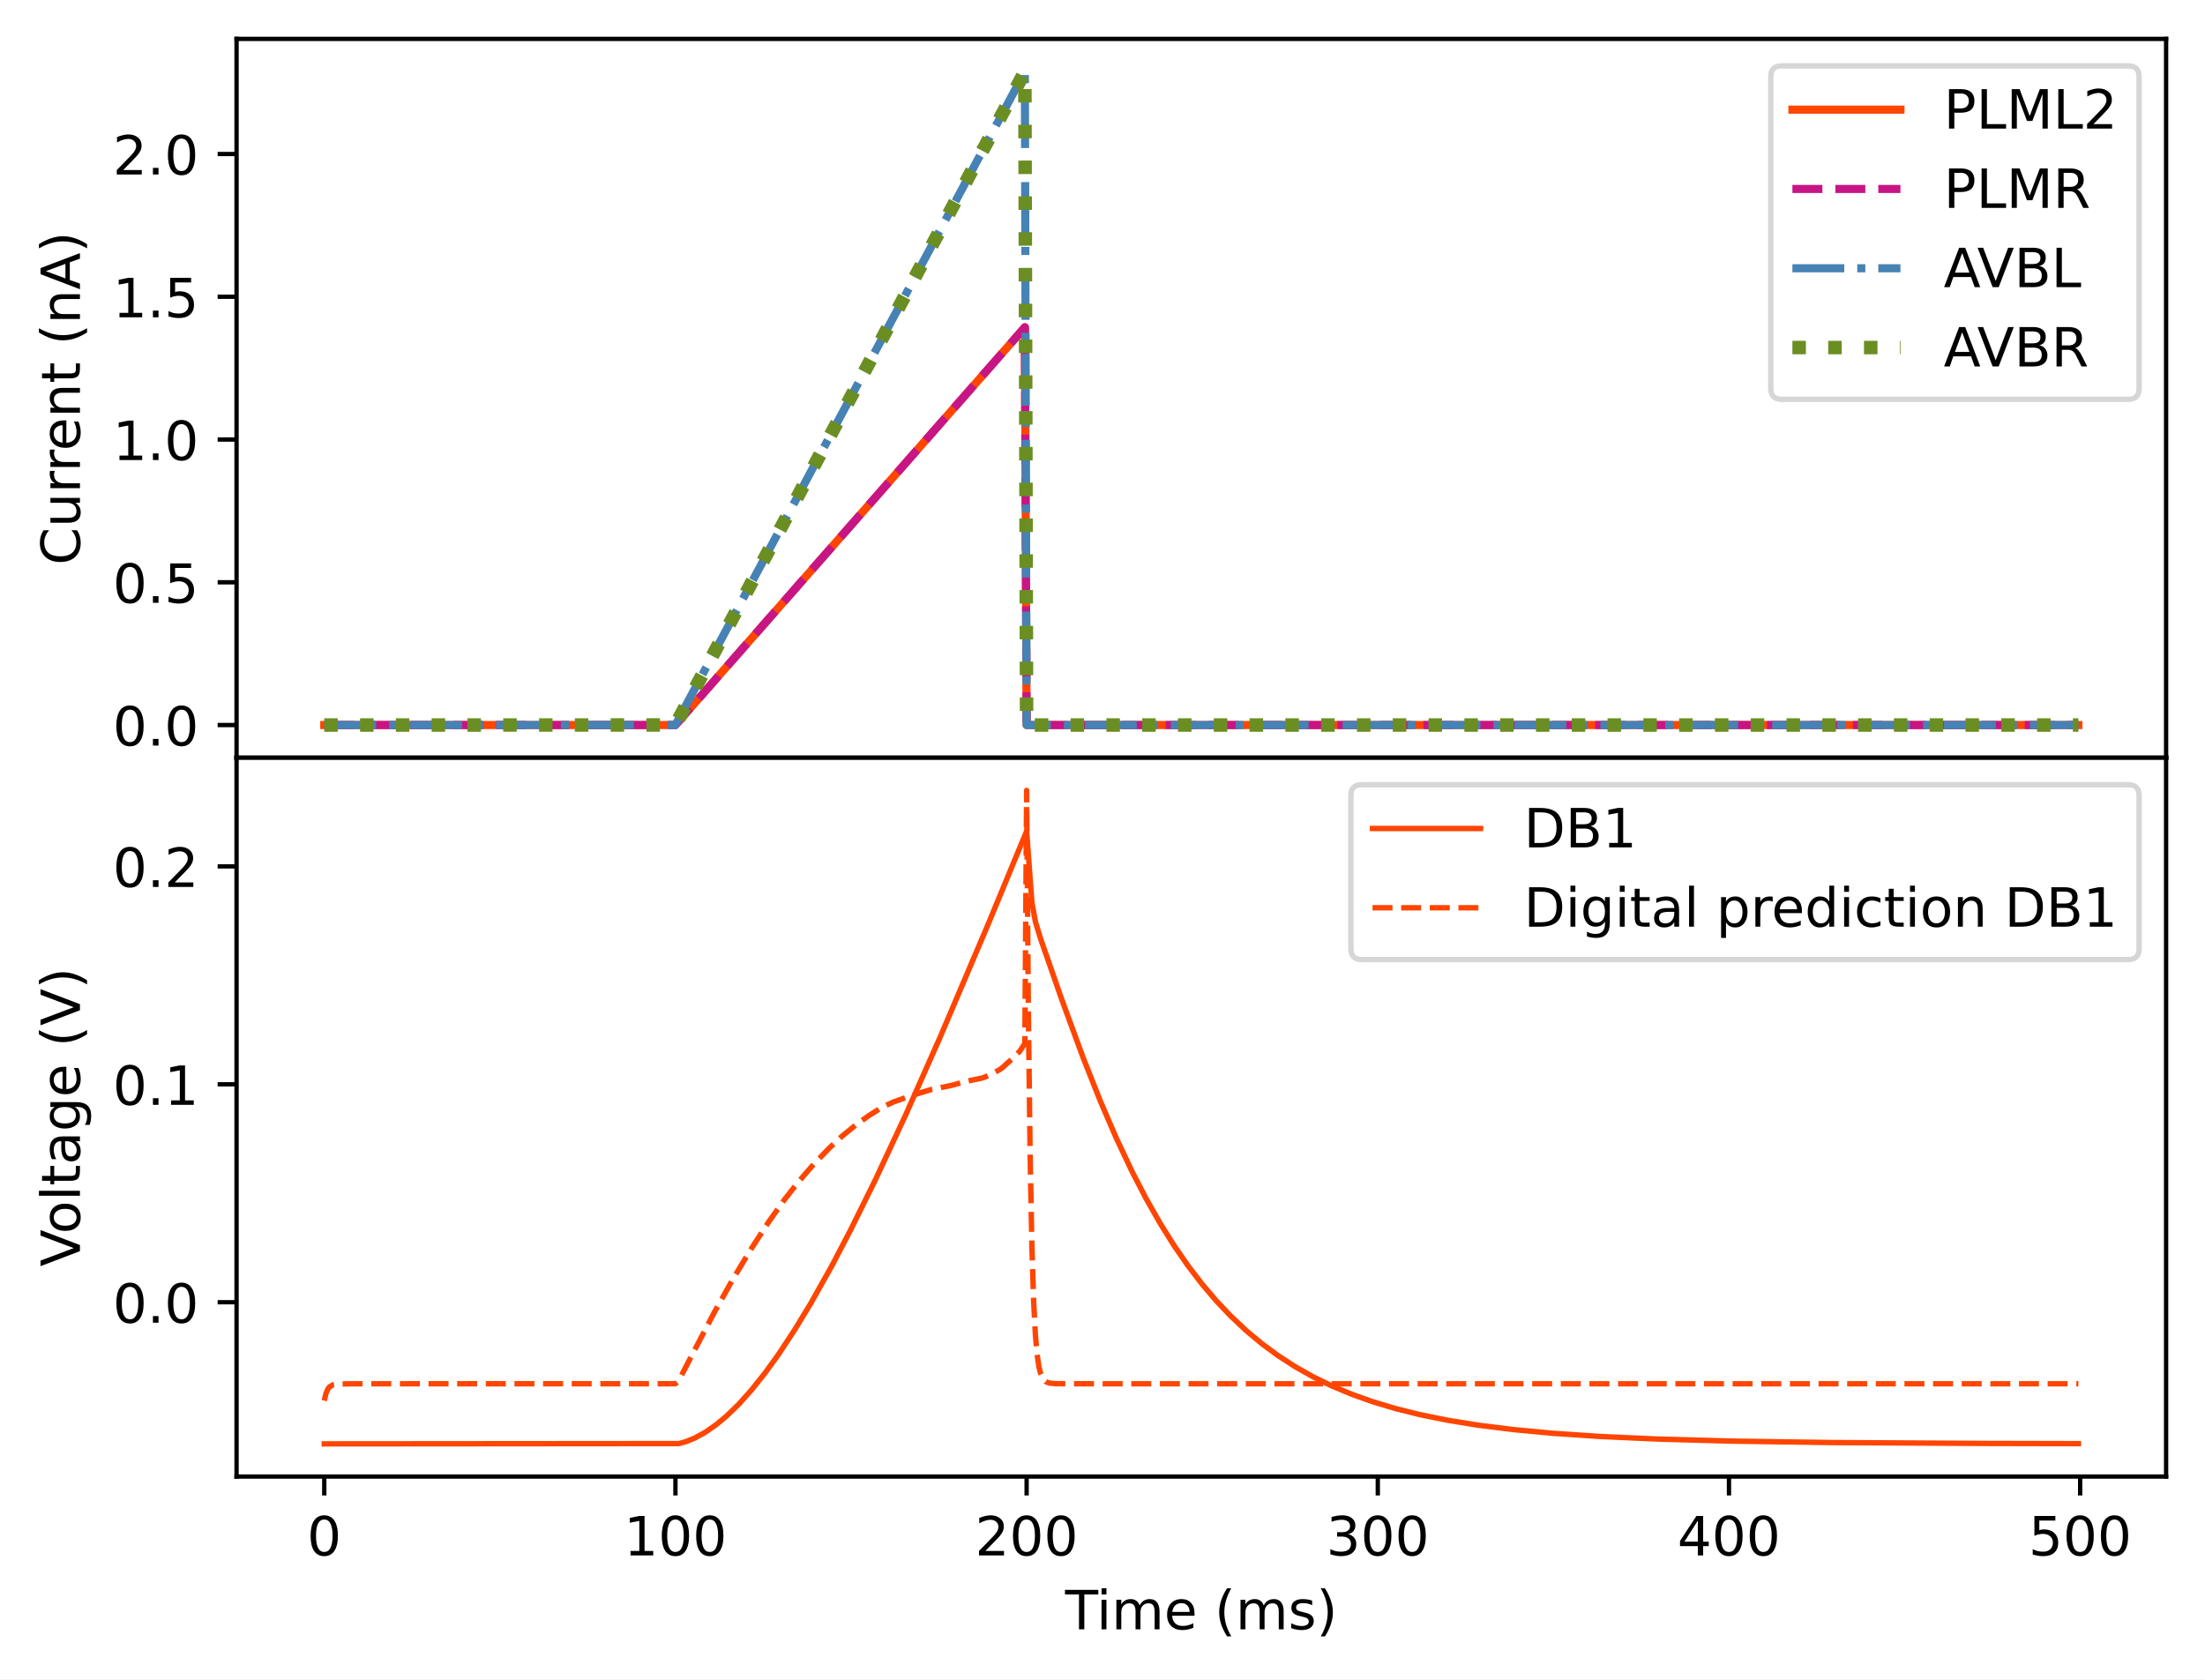
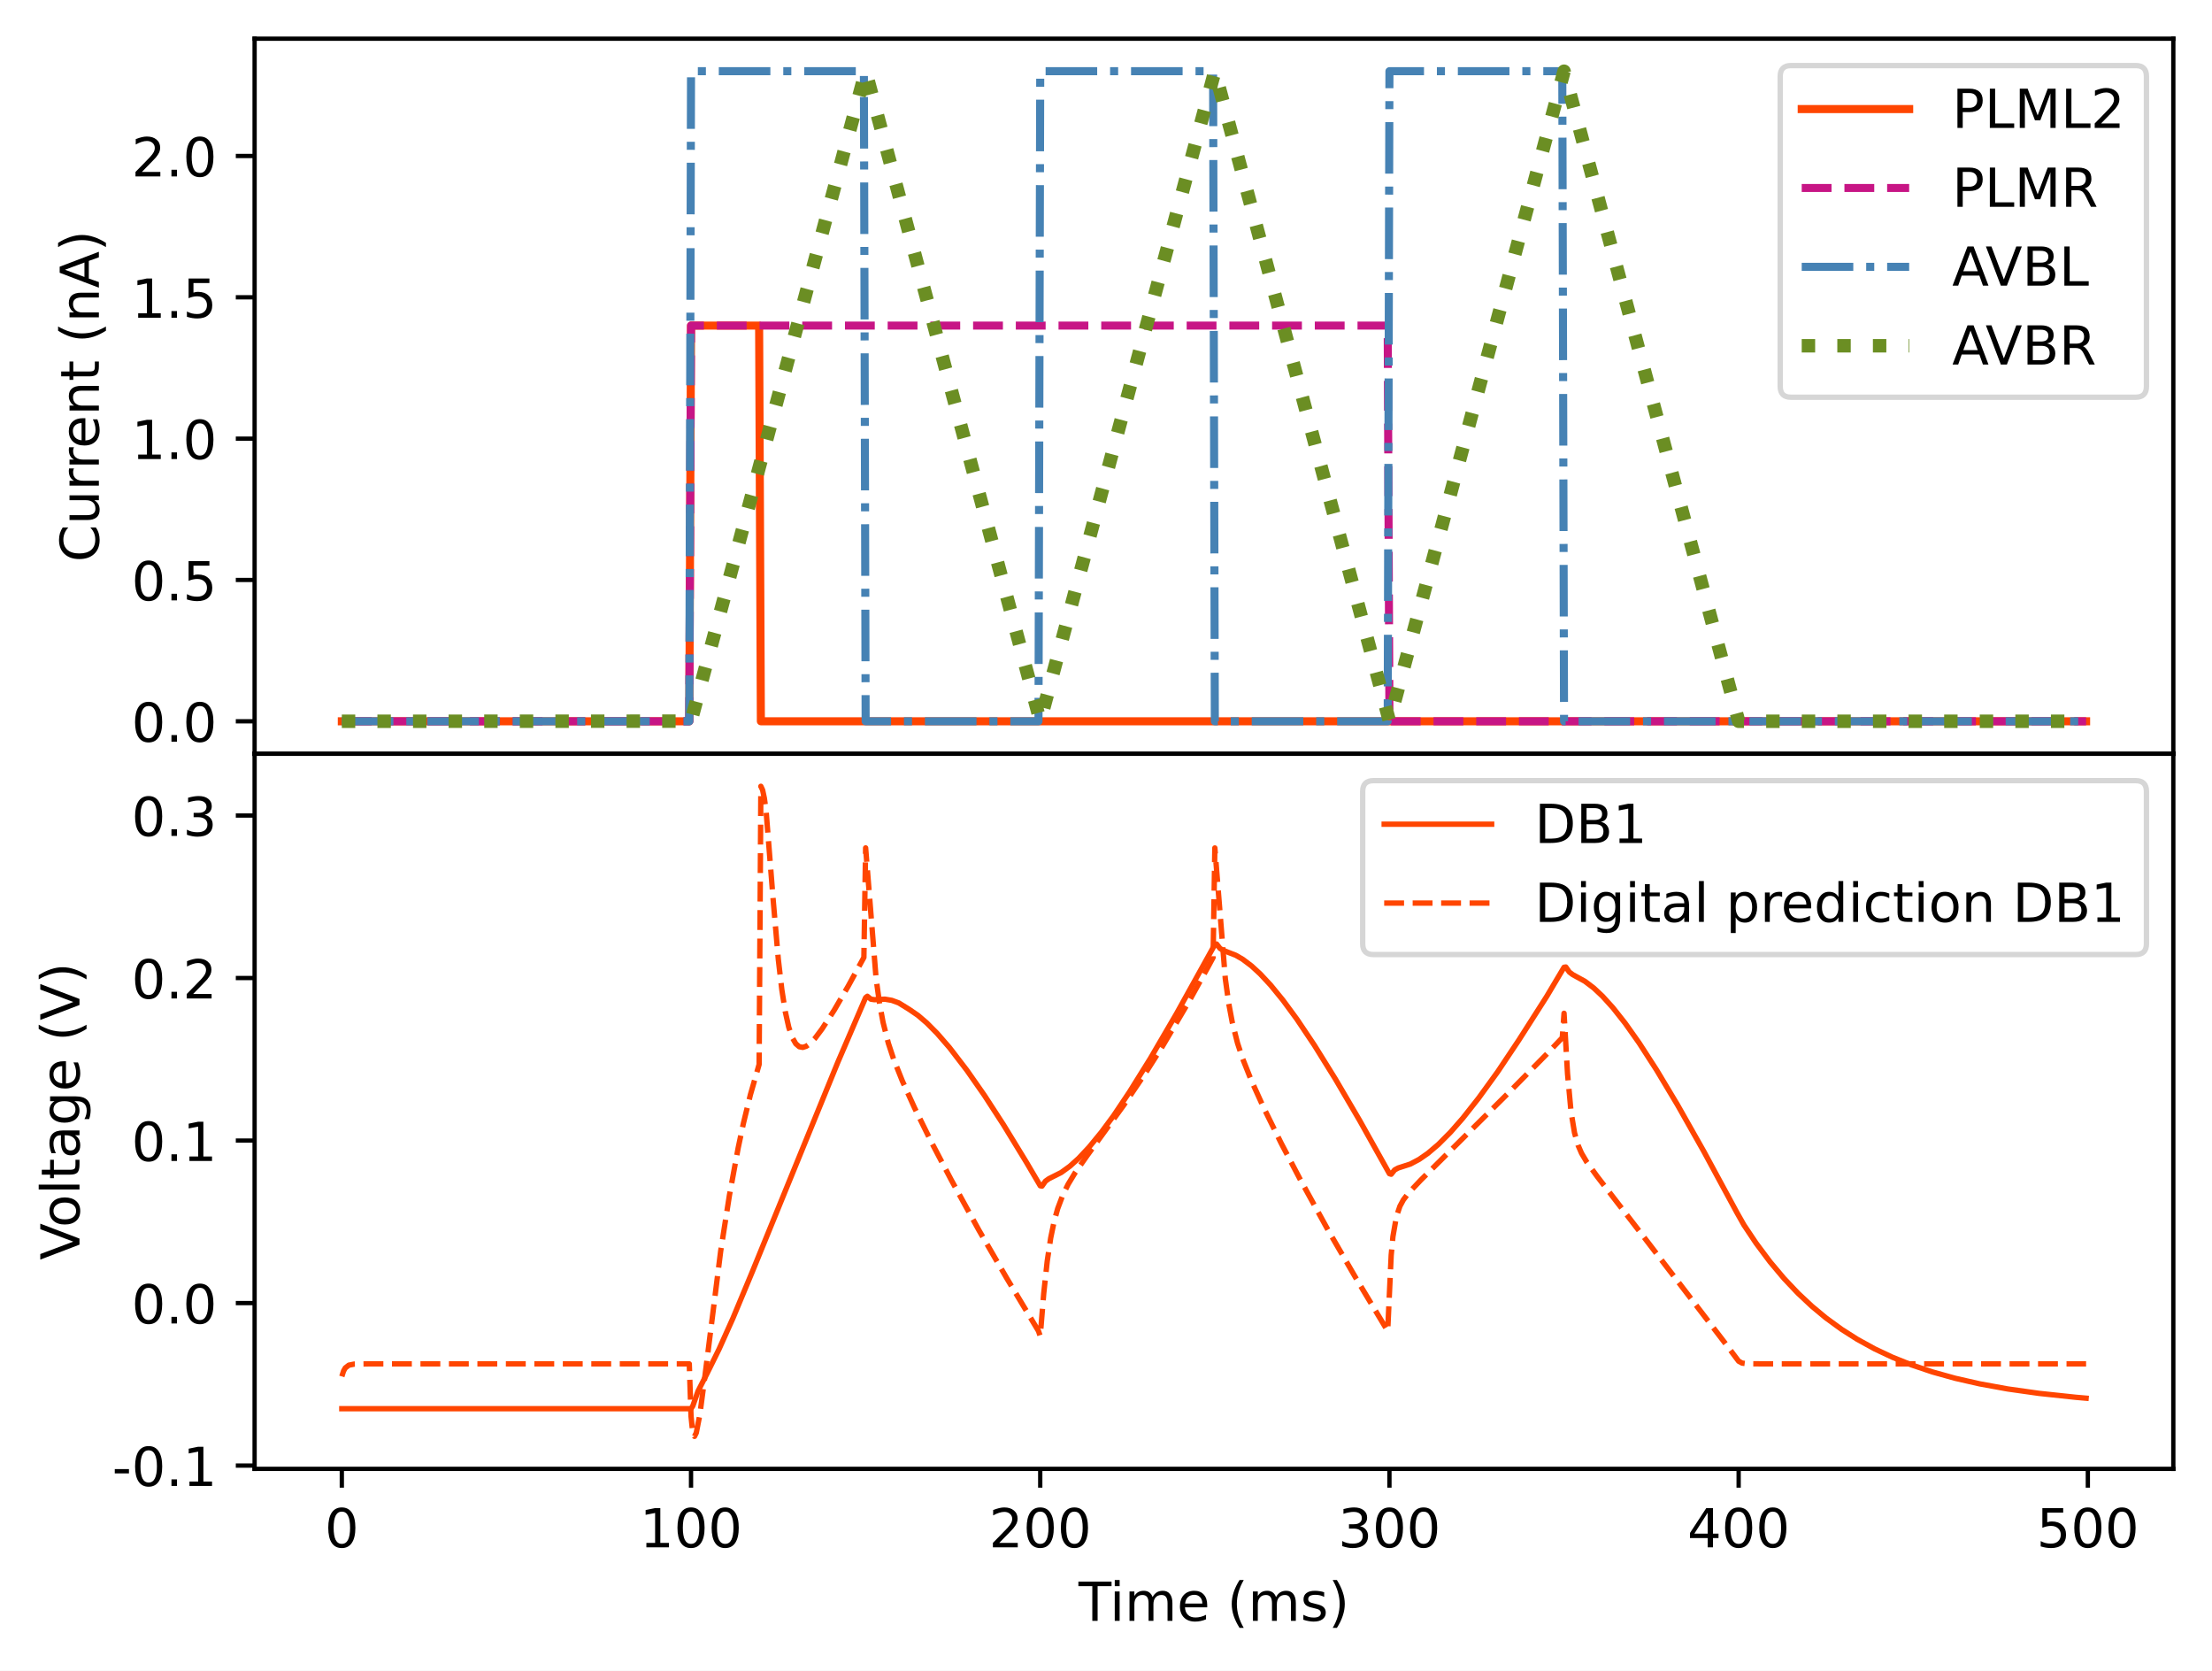
- <svg xmlns="http://www.w3.org/2000/svg" xmlns:xlink="http://www.w3.org/1999/xlink" width="408.101pt" height="310.868pt" viewBox="0 0 408.101 310.868" version="1.1">
+ <svg xmlns="http://www.w3.org/2000/svg" xmlns:xlink="http://www.w3.org/1999/xlink" width="411.709pt" height="310.868pt" viewBox="0 0 411.709 310.868" version="1.1">
  <defs>
    <style type="text/css">*{stroke-linejoin: round; stroke-linecap: butt}</style>
  </defs>
  <g id="figure_1">
    <g id="patch_1">
-       <path d="M 0 310.868  L 408.101 310.868  L 408.101 0  L 0 0  z " style="fill: #ffffff" />
+       <path d="M 0 310.868  L 411.709 310.868  L 411.709 0  L 0 0  z " style="fill: #ffffff" />
    </g>
    <g id="axes_1">
      <g id="patch_2">
-         <path d="M 43.781 140.256  L 400.901 140.256  L 400.901 7.2  L 43.781 7.2  z " style="fill: #ffffff" />
+         <path d="M 47.389 140.256  L 404.509 140.256  L 404.509 7.2  L 47.389 7.2  z " style="fill: #ffffff" />
      </g>
      <g id="matplotlib.axis_1">
        <g id="xtick_1">
          <g id="line2d_1">
            <defs>
-               <path id="mc70421b6ce" d="M 0 0  L 0 3.5  " style="stroke: #000000; stroke-width: 0.8" />
+               <path id="m371710e6d2" d="M 0 0  L 0 3.5  " style="stroke: #000000; stroke-width: 0.8" />
            </defs>
            <g>
-               <use xlink:href="#mc70421b6ce" x="60.014" y="140.256" style="stroke: #000000; stroke-width: 0.8" />
+               <use xlink:href="#m371710e6d2" x="63.622" y="140.256" style="stroke: #000000; stroke-width: 0.8" />
            </g>
          </g>
        </g>
        <g id="xtick_2">
          <g id="line2d_2">
            <g>
-               <use xlink:href="#mc70421b6ce" x="125.01" y="140.256" style="stroke: #000000; stroke-width: 0.8" />
+               <use xlink:href="#m371710e6d2" x="128.618" y="140.256" style="stroke: #000000; stroke-width: 0.8" />
            </g>
          </g>
        </g>
        <g id="xtick_3">
          <g id="line2d_3">
            <g>
-               <use xlink:href="#mc70421b6ce" x="190.006" y="140.256" style="stroke: #000000; stroke-width: 0.8" />
+               <use xlink:href="#m371710e6d2" x="193.614" y="140.256" style="stroke: #000000; stroke-width: 0.8" />
            </g>
          </g>
        </g>
        <g id="xtick_4">
          <g id="line2d_4">
            <g>
-               <use xlink:href="#mc70421b6ce" x="255.002" y="140.256" style="stroke: #000000; stroke-width: 0.8" />
+               <use xlink:href="#m371710e6d2" x="258.61" y="140.256" style="stroke: #000000; stroke-width: 0.8" />
            </g>
          </g>
        </g>
        <g id="xtick_5">
          <g id="line2d_5">
            <g>
-               <use xlink:href="#mc70421b6ce" x="319.998" y="140.256" style="stroke: #000000; stroke-width: 0.8" />
+               <use xlink:href="#m371710e6d2" x="323.605" y="140.256" style="stroke: #000000; stroke-width: 0.8" />
            </g>
          </g>
        </g>
        <g id="xtick_6">
          <g id="line2d_6">
            <g>
-               <use xlink:href="#mc70421b6ce" x="384.994" y="140.256" style="stroke: #000000; stroke-width: 0.8" />
+               <use xlink:href="#m371710e6d2" x="388.601" y="140.256" style="stroke: #000000; stroke-width: 0.8" />
            </g>
          </g>
        </g>
      </g>
      <g id="matplotlib.axis_2">
        <g id="ytick_1">
          <g id="line2d_7">
            <defs>
-               <path id="m81b5bf2eaf" d="M 0 0  L -3.5 0  " style="stroke: #000000; stroke-width: 0.8" />
+               <path id="m12cd6cc658" d="M 0 0  L -3.5 0  " style="stroke: #000000; stroke-width: 0.8" />
            </defs>
            <g>
-               <use xlink:href="#m81b5bf2eaf" x="43.781" y="134.208" style="stroke: #000000; stroke-width: 0.8" />
+               <use xlink:href="#m12cd6cc658" x="47.389" y="134.208" style="stroke: #000000; stroke-width: 0.8" />
            </g>
          </g>
          <g id="text_1">
-             <text style="font: 10px 'DejaVu Sans', 'Bitstream Vera Sans', 'Computer Modern Sans Serif', 'Lucida Grande', 'Verdana', 'Geneva', 'Lucid', 'Arial', 'Helvetica', 'Avant Garde', sans-serif; text-anchor: end" x="36.781" y="138.007" transform="rotate(-0 36.78125 138.0072)">0.0</text>
+             <text style="font: 10px 'DejaVu Sans', 'Bitstream Vera Sans', 'Computer Modern Sans Serif', 'Lucida Grande', 'Verdana', 'Geneva', 'Lucid', 'Arial', 'Helvetica', 'Avant Garde', sans-serif; text-anchor: end" x="40.389" y="138.007" transform="rotate(-0 40.38906 138.0072)">0.0</text>
          </g>
        </g>
        <g id="ytick_2">
          <g id="line2d_8">
            <g>
-               <use xlink:href="#m81b5bf2eaf" x="43.781" y="107.783" style="stroke: #000000; stroke-width: 0.8" />
+               <use xlink:href="#m12cd6cc658" x="47.389" y="107.912" style="stroke: #000000; stroke-width: 0.8" />
            </g>
          </g>
          <g id="text_2">
-             <text style="font: 10px 'DejaVu Sans', 'Bitstream Vera Sans', 'Computer Modern Sans Serif', 'Lucida Grande', 'Verdana', 'Geneva', 'Lucid', 'Arial', 'Helvetica', 'Avant Garde', sans-serif; text-anchor: end" x="36.781" y="111.582" transform="rotate(-0 36.78125 111.5821)">0.5</text>
+             <text style="font: 10px 'DejaVu Sans', 'Bitstream Vera Sans', 'Computer Modern Sans Serif', 'Lucida Grande', 'Verdana', 'Geneva', 'Lucid', 'Arial', 'Helvetica', 'Avant Garde', sans-serif; text-anchor: end" x="40.389" y="111.712" transform="rotate(-0 40.38906 111.7116)">0.5</text>
          </g>
        </g>
        <g id="ytick_3">
          <g id="line2d_9">
            <g>
-               <use xlink:href="#m81b5bf2eaf" x="43.781" y="81.358" style="stroke: #000000; stroke-width: 0.8" />
+               <use xlink:href="#m12cd6cc658" x="47.389" y="81.617" style="stroke: #000000; stroke-width: 0.8" />
            </g>
          </g>
          <g id="text_3">
-             <text style="font: 10px 'DejaVu Sans', 'Bitstream Vera Sans', 'Computer Modern Sans Serif', 'Lucida Grande', 'Verdana', 'Geneva', 'Lucid', 'Arial', 'Helvetica', 'Avant Garde', sans-serif; text-anchor: end" x="36.781" y="85.157" transform="rotate(-0 36.78125 85.15695)">1.0</text>
+             <text style="font: 10px 'DejaVu Sans', 'Bitstream Vera Sans', 'Computer Modern Sans Serif', 'Lucida Grande', 'Verdana', 'Geneva', 'Lucid', 'Arial', 'Helvetica', 'Avant Garde', sans-serif; text-anchor: end" x="40.389" y="85.416" transform="rotate(-0 40.38906 85.41591)">1.0</text>
          </g>
        </g>
        <g id="ytick_4">
          <g id="line2d_10">
            <g>
-               <use xlink:href="#m81b5bf2eaf" x="43.781" y="54.933" style="stroke: #000000; stroke-width: 0.8" />
+               <use xlink:href="#m12cd6cc658" x="47.389" y="55.321" style="stroke: #000000; stroke-width: 0.8" />
            </g>
          </g>
          <g id="text_4">
-             <text style="font: 10px 'DejaVu Sans', 'Bitstream Vera Sans', 'Computer Modern Sans Serif', 'Lucida Grande', 'Verdana', 'Geneva', 'Lucid', 'Arial', 'Helvetica', 'Avant Garde', sans-serif; text-anchor: end" x="36.781" y="58.732" transform="rotate(-0 36.78125 58.73181)">1.5</text>
+             <text style="font: 10px 'DejaVu Sans', 'Bitstream Vera Sans', 'Computer Modern Sans Serif', 'Lucida Grande', 'Verdana', 'Geneva', 'Lucid', 'Arial', 'Helvetica', 'Avant Garde', sans-serif; text-anchor: end" x="40.389" y="59.12" transform="rotate(-0 40.38906 59.12026)">1.5</text>
          </g>
        </g>
        <g id="ytick_5">
          <g id="line2d_11">
            <g>
-               <use xlink:href="#m81b5bf2eaf" x="43.781" y="28.507" style="stroke: #000000; stroke-width: 0.8" />
+               <use xlink:href="#m12cd6cc658" x="47.389" y="29.025" style="stroke: #000000; stroke-width: 0.8" />
            </g>
          </g>
          <g id="text_5">
-             <text style="font: 10px 'DejaVu Sans', 'Bitstream Vera Sans', 'Computer Modern Sans Serif', 'Lucida Grande', 'Verdana', 'Geneva', 'Lucid', 'Arial', 'Helvetica', 'Avant Garde', sans-serif; text-anchor: end" x="36.781" y="32.307" transform="rotate(-0 36.78125 32.30668)">2.0</text>
+             <text style="font: 10px 'DejaVu Sans', 'Bitstream Vera Sans', 'Computer Modern Sans Serif', 'Lucida Grande', 'Verdana', 'Geneva', 'Lucid', 'Arial', 'Helvetica', 'Avant Garde', sans-serif; text-anchor: end" x="40.389" y="32.825" transform="rotate(-0 40.38906 32.82461)">2.0</text>
          </g>
        </g>
        <g id="text_6">
-           <text style="font: 10px 'DejaVu Sans', 'Bitstream Vera Sans', 'Computer Modern Sans Serif', 'Lucida Grande', 'Verdana', 'Geneva', 'Lucid', 'Arial', 'Helvetica', 'Avant Garde', sans-serif; text-anchor: middle" x="14.798" y="73.728" transform="rotate(-90 14.79844 73.728)">Current (nA)</text>
+           <text style="font: 10px 'DejaVu Sans', 'Bitstream Vera Sans', 'Computer Modern Sans Serif', 'Lucida Grande', 'Verdana', 'Geneva', 'Lucid', 'Arial', 'Helvetica', 'Avant Garde', sans-serif; text-anchor: middle" x="18.406" y="73.728" transform="rotate(-90 18.40625 73.728)">Current (nA)</text>
        </g>
      </g>
      <g id="line2d_12">
-         <path d="M 60.014 134.208  L 125.01 134.201  L 189.681 60.58  L 190.006 134.208  L 384.669 134.208  L 384.669 134.208  " clip-path="url(#p575fe298d8)" style="fill: none; stroke: #ff4500; stroke-width: 1.5; stroke-linecap: square" />
+         <path d="M 63.622 134.208  L 128.293 134.208  L 128.618 60.58  L 141.292 60.58  L 141.617 134.208  L 388.276 134.208  L 388.276 134.208  " clip-path="url(#p65d448f090)" style="fill: none; stroke: #ff4500; stroke-width: 1.5; stroke-linecap: square" />
      </g>
      <g id="line2d_13">
-         <path d="M 60.014 134.208  L 125.01 134.201  L 189.681 60.58  L 190.006 134.208  L 384.669 134.208  L 384.669 134.208  " clip-path="url(#p575fe298d8)" style="fill: none; stroke-dasharray: 5.55,2.4; stroke-dashoffset: 0; stroke: #c71585; stroke-width: 1.5" />
+         <path d="M 63.622 134.208  L 128.293 134.208  L 128.618 60.58  L 258.285 60.58  L 258.61 134.208  L 388.276 134.208  L 388.276 134.208  " clip-path="url(#p65d448f090)" style="fill: none; stroke-dasharray: 5.55,2.4; stroke-dashoffset: 0; stroke: #c71585; stroke-width: 1.5" />
      </g>
      <g id="line2d_14">
-         <path d="M 60.014 134.208  L 125.01 134.196  L 189.681 13.248  L 190.006 134.208  L 384.669 134.208  L 384.669 134.208  " clip-path="url(#p575fe298d8)" style="fill: none; stroke-dasharray: 9.6,2.4,1.5,2.4; stroke-dashoffset: 0; stroke: #4682b4; stroke-width: 1.5" />
+         <path d="M 63.622 134.208  L 128.293 134.208  L 128.618 13.248  L 160.791 13.248  L 161.116 134.208  L 193.289 134.208  L 193.614 13.248  L 225.787 13.248  L 226.112 134.208  L 258.285 134.208  L 258.61 13.248  L 290.782 13.248  L 291.107 134.208  L 388.276 134.208  L 388.276 134.208  " clip-path="url(#p65d448f090)" style="fill: none; stroke-dasharray: 9.6,2.4,1.5,2.4; stroke-dashoffset: 0; stroke: #4682b4; stroke-width: 1.5" />
      </g>
      <g id="line2d_15">
-         <path d="M 60.014 134.208  L 125.01 134.196  L 189.681 13.248  L 190.006 134.208  L 384.669 134.208  L 384.669 134.208  " clip-path="url(#p575fe298d8)" style="fill: none; stroke-dasharray: 2.5,4.125; stroke-dashoffset: 0; stroke: #6b8e23; stroke-width: 2.5" />
+         <path d="M 63.622 134.208  L 128.618 134.184  L 161.116 13.248  L 193.614 134.184  L 226.112 13.248  L 258.61 134.184  L 291.107 13.248  L 323.605 134.208  L 388.276 134.208  L 388.276 134.208  " clip-path="url(#p65d448f090)" style="fill: none; stroke-dasharray: 2.5,4.125; stroke-dashoffset: 0; stroke: #6b8e23; stroke-width: 2.5" />
      </g>
      <g id="patch_3">
-         <path d="M 43.781 140.256  L 43.781 7.2  " style="fill: none; stroke: #000000; stroke-width: 0.8; stroke-linejoin: miter; stroke-linecap: square" />
+         <path d="M 47.389 140.256  L 47.389 7.2  " style="fill: none; stroke: #000000; stroke-width: 0.8; stroke-linejoin: miter; stroke-linecap: square" />
      </g>
      <g id="patch_4">
-         <path d="M 400.901 140.256  L 400.901 7.2  " style="fill: none; stroke: #000000; stroke-width: 0.8; stroke-linejoin: miter; stroke-linecap: square" />
+         <path d="M 404.509 140.256  L 404.509 7.2  " style="fill: none; stroke: #000000; stroke-width: 0.8; stroke-linejoin: miter; stroke-linecap: square" />
      </g>
      <g id="patch_5">
-         <path d="M 43.781 140.256  L 400.901 140.256  " style="fill: none; stroke: #000000; stroke-width: 0.8; stroke-linejoin: miter; stroke-linecap: square" />
+         <path d="M 47.389 140.256  L 404.509 140.256  " style="fill: none; stroke: #000000; stroke-width: 0.8; stroke-linejoin: miter; stroke-linecap: square" />
      </g>
      <g id="patch_6">
-         <path d="M 43.781 7.2  L 400.901 7.2  " style="fill: none; stroke: #000000; stroke-width: 0.8; stroke-linejoin: miter; stroke-linecap: square" />
+         <path d="M 47.389 7.2  L 404.509 7.2  " style="fill: none; stroke: #000000; stroke-width: 0.8; stroke-linejoin: miter; stroke-linecap: square" />
      </g>
      <g id="legend_1">
        <g id="patch_7">
-           <path d="M 329.737 73.912  L 393.901 73.912  Q 395.901 73.912 395.901 71.912  L 395.901 14.2  Q 395.901 12.2 393.901 12.2  L 329.737 12.2  Q 327.737 12.2 327.737 14.2  L 327.737 71.912  Q 327.737 73.912 329.737 73.912  z " style="fill: #ffffff; opacity: 0.8; stroke: #cccccc; stroke-linejoin: miter" />
+           <path d="M 333.345 73.912  L 397.509 73.912  Q 399.509 73.912 399.509 71.912  L 399.509 14.2  Q 399.509 12.2 397.509 12.2  L 333.345 12.2  Q 331.345 12.2 331.345 14.2  L 331.345 71.912  Q 331.345 73.912 333.345 73.912  z " style="fill: #ffffff; opacity: 0.8; stroke: #cccccc; stroke-linejoin: miter" />
        </g>
        <g id="line2d_16">
-           <path d="M 331.737 20.298  L 341.737 20.298  L 351.737 20.298  " style="fill: none; stroke: #ff4500; stroke-width: 1.5; stroke-linecap: square" />
+           <path d="M 335.345 20.298  L 345.345 20.298  L 355.345 20.298  " style="fill: none; stroke: #ff4500; stroke-width: 1.5; stroke-linecap: square" />
        </g>
        <g id="text_7">
-           <text style="font: 10px 'DejaVu Sans', 'Bitstream Vera Sans', 'Computer Modern Sans Serif', 'Lucida Grande', 'Verdana', 'Geneva', 'Lucid', 'Arial', 'Helvetica', 'Avant Garde', sans-serif; text-anchor: start" x="359.737" y="23.798" transform="rotate(-0 359.7372 23.79844)">PLML2</text>
+           <text style="font: 10px 'DejaVu Sans', 'Bitstream Vera Sans', 'Computer Modern Sans Serif', 'Lucida Grande', 'Verdana', 'Geneva', 'Lucid', 'Arial', 'Helvetica', 'Avant Garde', sans-serif; text-anchor: start" x="363.345" y="23.798" transform="rotate(-0 363.345 23.79844)">PLML2</text>
        </g>
        <g id="line2d_17">
-           <path d="M 331.737 34.977  L 341.737 34.977  L 351.737 34.977  " style="fill: none; stroke-dasharray: 5.55,2.4; stroke-dashoffset: 0; stroke: #c71585; stroke-width: 1.5" />
+           <path d="M 335.345 34.977  L 345.345 34.977  L 355.345 34.977  " style="fill: none; stroke-dasharray: 5.55,2.4; stroke-dashoffset: 0; stroke: #c71585; stroke-width: 1.5" />
        </g>
        <g id="text_8">
-           <text style="font: 10px 'DejaVu Sans', 'Bitstream Vera Sans', 'Computer Modern Sans Serif', 'Lucida Grande', 'Verdana', 'Geneva', 'Lucid', 'Arial', 'Helvetica', 'Avant Garde', sans-serif; text-anchor: start" x="359.737" y="38.477" transform="rotate(-0 359.7372 38.47656)">PLMR</text>
+           <text style="font: 10px 'DejaVu Sans', 'Bitstream Vera Sans', 'Computer Modern Sans Serif', 'Lucida Grande', 'Verdana', 'Geneva', 'Lucid', 'Arial', 'Helvetica', 'Avant Garde', sans-serif; text-anchor: start" x="363.345" y="38.477" transform="rotate(-0 363.345 38.47656)">PLMR</text>
        </g>
        <g id="line2d_18">
-           <path d="M 331.737 49.655  L 341.737 49.655  L 351.737 49.655  " style="fill: none; stroke-dasharray: 9.6,2.4,1.5,2.4; stroke-dashoffset: 0; stroke: #4682b4; stroke-width: 1.5" />
+           <path d="M 335.345 49.655  L 345.345 49.655  L 355.345 49.655  " style="fill: none; stroke-dasharray: 9.6,2.4,1.5,2.4; stroke-dashoffset: 0; stroke: #4682b4; stroke-width: 1.5" />
        </g>
        <g id="text_9">
-           <text style="font: 10px 'DejaVu Sans', 'Bitstream Vera Sans', 'Computer Modern Sans Serif', 'Lucida Grande', 'Verdana', 'Geneva', 'Lucid', 'Arial', 'Helvetica', 'Avant Garde', sans-serif; text-anchor: start" x="359.737" y="53.155" transform="rotate(-0 359.7372 53.15469)">AVBL</text>
+           <text style="font: 10px 'DejaVu Sans', 'Bitstream Vera Sans', 'Computer Modern Sans Serif', 'Lucida Grande', 'Verdana', 'Geneva', 'Lucid', 'Arial', 'Helvetica', 'Avant Garde', sans-serif; text-anchor: start" x="363.345" y="53.155" transform="rotate(-0 363.345 53.15469)">AVBL</text>
        </g>
        <g id="line2d_19">
-           <path d="M 331.737 64.333  L 341.737 64.333  L 351.737 64.333  " style="fill: none; stroke-dasharray: 2.5,4.125; stroke-dashoffset: 0; stroke: #6b8e23; stroke-width: 2.5" />
+           <path d="M 335.345 64.333  L 345.345 64.333  L 355.345 64.333  " style="fill: none; stroke-dasharray: 2.5,4.125; stroke-dashoffset: 0; stroke: #6b8e23; stroke-width: 2.5" />
        </g>
        <g id="text_10">
-           <text style="font: 10px 'DejaVu Sans', 'Bitstream Vera Sans', 'Computer Modern Sans Serif', 'Lucida Grande', 'Verdana', 'Geneva', 'Lucid', 'Arial', 'Helvetica', 'Avant Garde', sans-serif; text-anchor: start" x="359.737" y="67.833" transform="rotate(-0 359.7372 67.83281)">AVBR</text>
+           <text style="font: 10px 'DejaVu Sans', 'Bitstream Vera Sans', 'Computer Modern Sans Serif', 'Lucida Grande', 'Verdana', 'Geneva', 'Lucid', 'Arial', 'Helvetica', 'Avant Garde', sans-serif; text-anchor: start" x="363.345" y="67.833" transform="rotate(-0 363.345 67.83281)">AVBR</text>
        </g>
      </g>
    </g>
    <g id="axes_2">
      <g id="patch_8">
-         <path d="M 43.781 273.312  L 400.901 273.312  L 400.901 140.256  L 43.781 140.256  z " style="fill: #ffffff" />
+         <path d="M 47.389 273.312  L 404.509 273.312  L 404.509 140.256  L 47.389 140.256  z " style="fill: #ffffff" />
      </g>
      <g id="matplotlib.axis_3">
        <g id="xtick_7">
          <g id="line2d_20">
            <g>
-               <use xlink:href="#mc70421b6ce" x="60.014" y="273.312" style="stroke: #000000; stroke-width: 0.8" />
+               <use xlink:href="#m371710e6d2" x="63.622" y="273.312" style="stroke: #000000; stroke-width: 0.8" />
            </g>
          </g>
          <g id="text_11">
-             <text style="font: 10px 'DejaVu Sans', 'Bitstream Vera Sans', 'Computer Modern Sans Serif', 'Lucida Grande', 'Verdana', 'Geneva', 'Lucid', 'Arial', 'Helvetica', 'Avant Garde', sans-serif; text-anchor: middle" x="60.014" y="287.91" transform="rotate(-0 60.01398 287.9104)">0</text>
+             <text style="font: 10px 'DejaVu Sans', 'Bitstream Vera Sans', 'Computer Modern Sans Serif', 'Lucida Grande', 'Verdana', 'Geneva', 'Lucid', 'Arial', 'Helvetica', 'Avant Garde', sans-serif; text-anchor: middle" x="63.622" y="287.91" transform="rotate(-0 63.62179 287.9104)">0</text>
          </g>
        </g>
        <g id="xtick_8">
          <g id="line2d_21">
            <g>
-               <use xlink:href="#mc70421b6ce" x="125.01" y="273.312" style="stroke: #000000; stroke-width: 0.8" />
+               <use xlink:href="#m371710e6d2" x="128.618" y="273.312" style="stroke: #000000; stroke-width: 0.8" />
            </g>
          </g>
          <g id="text_12">
-             <text style="font: 10px 'DejaVu Sans', 'Bitstream Vera Sans', 'Computer Modern Sans Serif', 'Lucida Grande', 'Verdana', 'Geneva', 'Lucid', 'Arial', 'Helvetica', 'Avant Garde', sans-serif; text-anchor: middle" x="125.01" y="287.91" transform="rotate(-0 125.0099 287.9104)">100</text>
+             <text style="font: 10px 'DejaVu Sans', 'Bitstream Vera Sans', 'Computer Modern Sans Serif', 'Lucida Grande', 'Verdana', 'Geneva', 'Lucid', 'Arial', 'Helvetica', 'Avant Garde', sans-serif; text-anchor: middle" x="128.618" y="287.91" transform="rotate(-0 128.6177 287.9104)">100</text>
          </g>
        </g>
        <g id="xtick_9">
          <g id="line2d_22">
            <g>
-               <use xlink:href="#mc70421b6ce" x="190.006" y="273.312" style="stroke: #000000; stroke-width: 0.8" />
+               <use xlink:href="#m371710e6d2" x="193.614" y="273.312" style="stroke: #000000; stroke-width: 0.8" />
            </g>
          </g>
          <g id="text_13">
-             <text style="font: 10px 'DejaVu Sans', 'Bitstream Vera Sans', 'Computer Modern Sans Serif', 'Lucida Grande', 'Verdana', 'Geneva', 'Lucid', 'Arial', 'Helvetica', 'Avant Garde', sans-serif; text-anchor: middle" x="190.006" y="287.91" transform="rotate(-0 190.0058 287.9104)">200</text>
+             <text style="font: 10px 'DejaVu Sans', 'Bitstream Vera Sans', 'Computer Modern Sans Serif', 'Lucida Grande', 'Verdana', 'Geneva', 'Lucid', 'Arial', 'Helvetica', 'Avant Garde', sans-serif; text-anchor: middle" x="193.614" y="287.91" transform="rotate(-0 193.6136 287.9104)">200</text>
          </g>
        </g>
        <g id="xtick_10">
          <g id="line2d_23">
            <g>
-               <use xlink:href="#mc70421b6ce" x="255.002" y="273.312" style="stroke: #000000; stroke-width: 0.8" />
+               <use xlink:href="#m371710e6d2" x="258.61" y="273.312" style="stroke: #000000; stroke-width: 0.8" />
            </g>
          </g>
          <g id="text_14">
-             <text style="font: 10px 'DejaVu Sans', 'Bitstream Vera Sans', 'Computer Modern Sans Serif', 'Lucida Grande', 'Verdana', 'Geneva', 'Lucid', 'Arial', 'Helvetica', 'Avant Garde', sans-serif; text-anchor: middle" x="255.002" y="287.91" transform="rotate(-0 255.0017 287.9104)">300</text>
+             <text style="font: 10px 'DejaVu Sans', 'Bitstream Vera Sans', 'Computer Modern Sans Serif', 'Lucida Grande', 'Verdana', 'Geneva', 'Lucid', 'Arial', 'Helvetica', 'Avant Garde', sans-serif; text-anchor: middle" x="258.61" y="287.91" transform="rotate(-0 258.6095 287.9104)">300</text>
          </g>
        </g>
        <g id="xtick_11">
          <g id="line2d_24">
            <g>
-               <use xlink:href="#mc70421b6ce" x="319.998" y="273.312" style="stroke: #000000; stroke-width: 0.8" />
+               <use xlink:href="#m371710e6d2" x="323.605" y="273.312" style="stroke: #000000; stroke-width: 0.8" />
            </g>
          </g>
          <g id="text_15">
-             <text style="font: 10px 'DejaVu Sans', 'Bitstream Vera Sans', 'Computer Modern Sans Serif', 'Lucida Grande', 'Verdana', 'Geneva', 'Lucid', 'Arial', 'Helvetica', 'Avant Garde', sans-serif; text-anchor: middle" x="319.998" y="287.91" transform="rotate(-0 319.9976 287.9104)">400</text>
+             <text style="font: 10px 'DejaVu Sans', 'Bitstream Vera Sans', 'Computer Modern Sans Serif', 'Lucida Grande', 'Verdana', 'Geneva', 'Lucid', 'Arial', 'Helvetica', 'Avant Garde', sans-serif; text-anchor: middle" x="323.605" y="287.91" transform="rotate(-0 323.6054 287.9104)">400</text>
          </g>
        </g>
        <g id="xtick_12">
          <g id="line2d_25">
            <g>
-               <use xlink:href="#mc70421b6ce" x="384.994" y="273.312" style="stroke: #000000; stroke-width: 0.8" />
+               <use xlink:href="#m371710e6d2" x="388.601" y="273.312" style="stroke: #000000; stroke-width: 0.8" />
            </g>
          </g>
          <g id="text_16">
-             <text style="font: 10px 'DejaVu Sans', 'Bitstream Vera Sans', 'Computer Modern Sans Serif', 'Lucida Grande', 'Verdana', 'Geneva', 'Lucid', 'Arial', 'Helvetica', 'Avant Garde', sans-serif; text-anchor: middle" x="384.994" y="287.91" transform="rotate(-0 384.9935 287.9104)">500</text>
+             <text style="font: 10px 'DejaVu Sans', 'Bitstream Vera Sans', 'Computer Modern Sans Serif', 'Lucida Grande', 'Verdana', 'Geneva', 'Lucid', 'Arial', 'Helvetica', 'Avant Garde', sans-serif; text-anchor: middle" x="388.601" y="287.91" transform="rotate(-0 388.6013 287.9104)">500</text>
          </g>
        </g>
        <g id="text_17">
-           <text style="font: 10px 'DejaVu Sans', 'Bitstream Vera Sans', 'Computer Modern Sans Serif', 'Lucida Grande', 'Verdana', 'Geneva', 'Lucid', 'Arial', 'Helvetica', 'Avant Garde', sans-serif; text-anchor: middle" x="222.341" y="301.589" transform="rotate(-0 222.3413 301.5886)">Time (ms)</text>
+           <text style="font: 10px 'DejaVu Sans', 'Bitstream Vera Sans', 'Computer Modern Sans Serif', 'Lucida Grande', 'Verdana', 'Geneva', 'Lucid', 'Arial', 'Helvetica', 'Avant Garde', sans-serif; text-anchor: middle" x="225.949" y="301.589" transform="rotate(-0 225.9491 301.5886)">Time (ms)</text>
        </g>
      </g>
      <g id="matplotlib.axis_4">
        <g id="ytick_6">
          <g id="line2d_26">
            <g>
-               <use xlink:href="#m81b5bf2eaf" x="43.781" y="241.046" style="stroke: #000000; stroke-width: 0.8" />
+               <use xlink:href="#m12cd6cc658" x="47.389" y="272.698" style="stroke: #000000; stroke-width: 0.8" />
            </g>
          </g>
          <g id="text_18">
-             <text style="font: 10px 'DejaVu Sans', 'Bitstream Vera Sans', 'Computer Modern Sans Serif', 'Lucida Grande', 'Verdana', 'Geneva', 'Lucid', 'Arial', 'Helvetica', 'Avant Garde', sans-serif; text-anchor: end" x="36.781" y="244.845" transform="rotate(-0 36.78125 244.845)">0.0</text>
+             <text style="font: 10px 'DejaVu Sans', 'Bitstream Vera Sans', 'Computer Modern Sans Serif', 'Lucida Grande', 'Verdana', 'Geneva', 'Lucid', 'Arial', 'Helvetica', 'Avant Garde', sans-serif; text-anchor: end" x="40.389" y="276.497" transform="rotate(-0 40.38906 276.4974)">-0.1</text>
          </g>
        </g>
        <g id="ytick_7">
          <g id="line2d_27">
            <g>
-               <use xlink:href="#m81b5bf2eaf" x="43.781" y="200.71" style="stroke: #000000; stroke-width: 0.8" />
+               <use xlink:href="#m12cd6cc658" x="47.389" y="242.46" style="stroke: #000000; stroke-width: 0.8" />
            </g>
          </g>
          <g id="text_19">
-             <text style="font: 10px 'DejaVu Sans', 'Bitstream Vera Sans', 'Computer Modern Sans Serif', 'Lucida Grande', 'Verdana', 'Geneva', 'Lucid', 'Arial', 'Helvetica', 'Avant Garde', sans-serif; text-anchor: end" x="36.781" y="204.509" transform="rotate(-0 36.78125 204.5094)">0.1</text>
+             <text style="font: 10px 'DejaVu Sans', 'Bitstream Vera Sans', 'Computer Modern Sans Serif', 'Lucida Grande', 'Verdana', 'Geneva', 'Lucid', 'Arial', 'Helvetica', 'Avant Garde', sans-serif; text-anchor: end" x="40.389" y="246.259" transform="rotate(-0 40.38906 246.2594)">0.0</text>
          </g>
        </g>
        <g id="ytick_8">
          <g id="line2d_28">
            <g>
-               <use xlink:href="#m81b5bf2eaf" x="43.781" y="160.374" style="stroke: #000000; stroke-width: 0.8" />
+               <use xlink:href="#m12cd6cc658" x="47.389" y="212.222" style="stroke: #000000; stroke-width: 0.8" />
            </g>
          </g>
          <g id="text_20">
-             <text style="font: 10px 'DejaVu Sans', 'Bitstream Vera Sans', 'Computer Modern Sans Serif', 'Lucida Grande', 'Verdana', 'Geneva', 'Lucid', 'Arial', 'Helvetica', 'Avant Garde', sans-serif; text-anchor: end" x="36.781" y="164.174" transform="rotate(-0 36.78125 164.1737)">0.2</text>
-           </g>
-         </g>
-         <g id="text_21">
+             <text style="font: 10px 'DejaVu Sans', 'Bitstream Vera Sans', 'Computer Modern Sans Serif', 'Lucida Grande', 'Verdana', 'Geneva', 'Lucid', 'Arial', 'Helvetica', 'Avant Garde', sans-serif; text-anchor: end" x="40.389" y="216.021" transform="rotate(-0 40.38906 216.0214)">0.1</text>
+           </g>
+         </g>
+         <g id="ytick_9">
+           <g id="line2d_29">
+             <g>
+               <use xlink:href="#m12cd6cc658" x="47.389" y="181.984" style="stroke: #000000; stroke-width: 0.8" />
+             </g>
+           </g>
+           <g id="text_21">
+             <text style="font: 10px 'DejaVu Sans', 'Bitstream Vera Sans', 'Computer Modern Sans Serif', 'Lucida Grande', 'Verdana', 'Geneva', 'Lucid', 'Arial', 'Helvetica', 'Avant Garde', sans-serif; text-anchor: end" x="40.389" y="185.783" transform="rotate(-0 40.38906 185.7833)">0.2</text>
+           </g>
+         </g>
+         <g id="ytick_10">
+           <g id="line2d_30">
+             <g>
+               <use xlink:href="#m12cd6cc658" x="47.389" y="151.746" style="stroke: #000000; stroke-width: 0.8" />
+             </g>
+           </g>
+           <g id="text_22">
+             <text style="font: 10px 'DejaVu Sans', 'Bitstream Vera Sans', 'Computer Modern Sans Serif', 'Lucida Grande', 'Verdana', 'Geneva', 'Lucid', 'Arial', 'Helvetica', 'Avant Garde', sans-serif; text-anchor: end" x="40.389" y="155.545" transform="rotate(-0 40.38906 155.5453)">0.3</text>
+           </g>
+         </g>
+         <g id="text_23">
          <text style="font: 10px 'DejaVu Sans', 'Bitstream Vera Sans', 'Computer Modern Sans Serif', 'Lucida Grande', 'Verdana', 'Geneva', 'Lucid', 'Arial', 'Helvetica', 'Avant Garde', sans-serif; text-anchor: middle" x="14.798" y="206.784" transform="rotate(-90 14.79844 206.784)">Voltage (V)</text>
        </g>
      </g>
-       <g id="line2d_29">
-         <path d="M 60.014 267.264  L 125.66 267.211  L 126.96 266.852  L 128.585 266.182  L 130.535 265.114  L 132.484 263.759  L 134.434 262.147  L 136.709 259.944  L 138.984 257.413  L 141.584 254.16  L 144.184 250.554  L 147.108 246.105  L 150.033 241.291  L 153.933 234.357  L 157.508 227.509  L 162.058 218.29  L 167.582 206.459  L 174.082 191.787  L 182.856 171.151  L 190.006 153.852  L 190.981 167.032  L 191.631 170.61  L 192.606 173.806  L 196.505 184.995  L 200.405 195.626  L 203.655 203.831  L 206.58 210.619  L 209.505 216.819  L 212.104 221.84  L 214.704 226.416  L 217.304 230.57  L 219.904 234.329  L 222.504 237.722  L 225.104 240.778  L 227.703 243.526  L 230.628 246.285  L 233.553 248.726  L 236.478 250.884  L 239.728 252.989  L 242.977 254.822  L 246.552 256.565  L 250.127 258.062  L 254.027 259.454  L 258.251 260.722  L 262.801 261.855  L 268.001 262.908  L 273.526 263.8  L 280.025 264.615  L 287.5 265.315  L 296.274 265.902  L 306.998 266.383  L 320.648 266.755  L 339.171 267.022  L 367.77 267.186  L 384.669 267.224  L 384.669 267.224  " clip-path="url(#p49ef58e9e6)" style="fill: none; stroke: #ff4500; stroke-linecap: square" />
-       </g>
-       <g id="line2d_30">
-         <path d="M 60.014 259.258  L 60.339 257.903  L 60.664 257.14  L 60.989 256.709  L 61.639 256.326  L 62.614 256.175  L 65.539 256.141  L 125.01 256.135  L 125.335 255.845  L 125.985 254.856  L 127.935 251.093  L 132.159 243.002  L 135.734 236.621  L 138.984 231.24  L 142.234 226.222  L 145.159 222.1  L 147.758 218.782  L 150.683 215.399  L 153.608 212.392  L 155.883 210.273  L 158.483 208.159  L 160.758 206.537  L 163.357 204.902  L 165.307 204.007  L 168.557 202.824  L 172.457 201.644  L 176.032 200.93  L 178.956 200.13  L 181.881 199.519  L 183.181 198.995  L 184.806 198.113  L 185.456 197.694  L 187.406 195.911  L 188.706 194.618  L 189.681 193.17  L 190.006 146.304  L 190.331 187.371  L 190.656 213.945  L 190.981 230.665  L 191.306 240.875  L 191.631 247.069  L 191.956 250.778  L 192.281 252.981  L 192.606 254.284  L 192.931 255.051  L 193.581 255.767  L 194.231 256.013  L 195.53 256.126  L 202.03 256.141  L 384.669 256.141  L 384.669 256.141  " clip-path="url(#p49ef58e9e6)" style="fill: none; stroke-dasharray: 3.7,1.6; stroke-dashoffset: 0; stroke: #ff4500" />
+       <g id="line2d_31">
+         <path d="M 63.622 262.115  L 128.618 262.115  L 128.943 261.62  L 129.918 258.856  L 131.543 255.674  L 133.817 251.071  L 136.417 245.277  L 139.992 236.709  L 155.916 197.709  L 161.116 185.624  L 161.441 185.375  L 162.091 185.915  L 162.741 186.013  L 164.69 185.915  L 165.99 186.138  L 167.29 186.614  L 169.24 187.823  L 170.865 188.936  L 172.49 190.329  L 174.44 192.296  L 176.715 194.915  L 179.964 199.148  L 183.214 203.798  L 186.789 209.307  L 191.014 216.216  L 193.614 220.636  L 193.939 220.698  L 194.589 219.778  L 195.238 219.314  L 197.513 218.173  L 199.138 216.994  L 200.763 215.527  L 202.713 213.445  L 204.988 210.676  L 207.263 207.602  L 210.188 203.239  L 214.087 196.984  L 218.962 188.637  L 226.112 175.756  L 226.437 175.654  L 227.086 176.482  L 227.736 176.861  L 230.011 177.746  L 231.311 178.5  L 232.936 179.726  L 234.561 181.222  L 236.511 183.316  L 238.786 186.098  L 241.386 189.637  L 244.635 194.48  L 248.535 200.751  L 253.085 208.517  L 258.61 218.39  L 258.934 218.49  L 259.584 217.681  L 260.234 217.329  L 262.509 216.591  L 264.134 215.728  L 265.759 214.601  L 267.709 212.944  L 269.984 210.659  L 272.259 208.064  L 275.183 204.356  L 278.758 199.424  L 282.658 193.586  L 287.858 185.445  L 291.107 179.985  L 291.432 179.929  L 292.082 180.864  L 292.732 181.353  L 295.007 182.601  L 296.632 183.832  L 298.257 185.354  L 300.207 187.507  L 302.482 190.386  L 305.082 194.059  L 308.331 199.089  L 312.231 205.593  L 317.106 214.211  L 323.28 225.62  L 324.58 227.918  L 326.855 231.321  L 329.455 234.797  L 332.055 237.889  L 334.655 240.634  L 337.255 243.069  L 339.854 245.226  L 342.779 247.357  L 345.704 249.215  L 348.954 251  L 352.204 252.531  L 355.778 253.965  L 359.678 255.278  L 363.903 256.455  L 368.453 257.49  L 373.652 258.436  L 379.502 259.263  L 386.326 259.99  L 388.276 260.16  L 388.276 260.16  " clip-path="url(#pac93533708)" style="fill: none; stroke: #ff4500; stroke-linecap: square" />
+       </g>
+       <g id="line2d_32">
+         <path d="M 63.622 256.113  L 63.947 255.097  L 64.272 254.526  L 64.922 254.019  L 65.897 253.822  L 68.496 253.777  L 128.293 253.776  L 128.618 263.515  L 128.943 266.612  L 129.268 267.264  L 129.593 266.614  L 130.243 263.312  L 131.218 255.962  L 134.142 232.753  L 135.767 222.4  L 137.392 213.597  L 138.367 209.02  L 139.667 203.703  L 141.292 198.058  L 141.617 146.304  L 141.942 147.009  L 142.267 148.533  L 142.592 150.918  L 143.892 167.265  L 144.867 178.546  L 145.517 184.146  L 146.167 188.268  L 146.817 191.169  L 147.467 193.069  L 148.116 194.205  L 148.766 194.764  L 149.416 194.887  L 150.066 194.676  L 150.716 194.218  L 151.691 193.208  L 152.991 191.467  L 155.266 187.961  L 157.866 183.499  L 160.791 178.148  L 161.116 157.767  L 163.066 182.106  L 163.715 186.784  L 164.365 190.253  L 165.34 194.096  L 166.315 197.044  L 167.94 201.118  L 170.215 206.129  L 173.465 212.72  L 177.04 219.526  L 182.239 228.973  L 187.439 237.932  L 193.289 247.666  L 193.614 248.629  L 194.264 240.68  L 194.914 234.667  L 195.563 230.342  L 196.213 227.213  L 196.863 224.885  L 197.838 222.308  L 198.813 220.343  L 200.113 218.201  L 202.388 214.958  L 209.213 205.555  L 213.437 199.289  L 216.362 194.683  L 221.237 186.44  L 224.812 179.98  L 225.787 178.161  L 226.112 157.778  L 228.061 182.108  L 228.711 186.786  L 229.361 190.254  L 230.336 194.097  L 231.311 197.044  L 232.936 201.118  L 235.211 206.129  L 238.461 212.72  L 242.036 219.526  L 247.235 228.973  L 252.435 237.932  L 258.285 247.666  L 258.934 233.574  L 259.259 230.087  L 259.909 226.368  L 260.559 224.443  L 261.209 223.241  L 262.184 221.964  L 264.459 219.561  L 270.634 213.43  L 280.708 203.411  L 287.858 196.16  L 290.782 193.087  L 291.107 188.541  L 291.757 199.798  L 292.407 206.848  L 293.057 210.776  L 293.707 213.066  L 294.357 214.571  L 295.332 216.218  L 297.282 218.908  L 305.407 229.445  L 321.006 249.813  L 323.605 253.276  L 324.255 253.632  L 325.23 253.754  L 329.13 253.776  L 388.276 253.776  L 388.276 253.776  " clip-path="url(#pac93533708)" style="fill: none; stroke-dasharray: 3.7,1.6; stroke-dashoffset: 0; stroke: #ff4500" />
      </g>
      <g id="patch_9">
-         <path d="M 43.781 273.312  L 43.781 140.256  " style="fill: none; stroke: #000000; stroke-width: 0.8; stroke-linejoin: miter; stroke-linecap: square" />
+         <path d="M 47.389 273.312  L 47.389 140.256  " style="fill: none; stroke: #000000; stroke-width: 0.8; stroke-linejoin: miter; stroke-linecap: square" />
      </g>
      <g id="patch_10">
-         <path d="M 400.901 273.312  L 400.901 140.256  " style="fill: none; stroke: #000000; stroke-width: 0.8; stroke-linejoin: miter; stroke-linecap: square" />
+         <path d="M 404.509 273.312  L 404.509 140.256  " style="fill: none; stroke: #000000; stroke-width: 0.8; stroke-linejoin: miter; stroke-linecap: square" />
      </g>
      <g id="patch_11">
-         <path d="M 43.781 273.312  L 400.901 273.312  " style="fill: none; stroke: #000000; stroke-width: 0.8; stroke-linejoin: miter; stroke-linecap: square" />
+         <path d="M 47.389 273.312  L 404.509 273.312  " style="fill: none; stroke: #000000; stroke-width: 0.8; stroke-linejoin: miter; stroke-linecap: square" />
      </g>
      <g id="patch_12">
-         <path d="M 43.781 140.256  L 400.901 140.256  " style="fill: none; stroke: #000000; stroke-width: 0.8; stroke-linejoin: miter; stroke-linecap: square" />
+         <path d="M 47.389 140.256  L 404.509 140.256  " style="fill: none; stroke: #000000; stroke-width: 0.8; stroke-linejoin: miter; stroke-linecap: square" />
      </g>
      <g id="legend_2">
        <g id="patch_13">
-           <path d="M 252.023 177.612  L 393.901 177.612  Q 395.901 177.612 395.901 175.612  L 395.901 147.256  Q 395.901 145.256 393.901 145.256  L 252.023 145.256  Q 250.023 145.256 250.023 147.256  L 250.023 175.612  Q 250.023 177.612 252.023 177.612  z " style="fill: #ffffff; opacity: 0.8; stroke: #cccccc; stroke-linejoin: miter" />
-         </g>
-         <g id="line2d_31">
-           <path d="M 254.023 153.354  L 264.023 153.354  L 274.023 153.354  " style="fill: none; stroke: #ff4500; stroke-linecap: square" />
-         </g>
-         <g id="text_22">
-           <text style="font: 10px 'DejaVu Sans', 'Bitstream Vera Sans', 'Computer Modern Sans Serif', 'Lucida Grande', 'Verdana', 'Geneva', 'Lucid', 'Arial', 'Helvetica', 'Avant Garde', sans-serif; text-anchor: start" x="282.023" y="156.854" transform="rotate(-0 282.0231 156.8544)">DB1</text>
-         </g>
-         <g id="line2d_32">
-           <path d="M 254.023 168.033  L 264.023 168.033  L 274.023 168.033  " style="fill: none; stroke-dasharray: 3.7,1.6; stroke-dashoffset: 0; stroke: #ff4500" />
-         </g>
-         <g id="text_23">
-           <text style="font: 10px 'DejaVu Sans', 'Bitstream Vera Sans', 'Computer Modern Sans Serif', 'Lucida Grande', 'Verdana', 'Geneva', 'Lucid', 'Arial', 'Helvetica', 'Avant Garde', sans-serif; text-anchor: start" x="282.023" y="171.533" transform="rotate(-0 282.0231 171.5326)">Digital prediction DB1</text>
+           <path d="M 255.631 177.612  L 397.509 177.612  Q 399.509 177.612 399.509 175.612  L 399.509 147.256  Q 399.509 145.256 397.509 145.256  L 255.631 145.256  Q 253.631 145.256 253.631 147.256  L 253.631 175.612  Q 253.631 177.612 255.631 177.612  z " style="fill: #ffffff; opacity: 0.8; stroke: #cccccc; stroke-linejoin: miter" />
+         </g>
+         <g id="line2d_33">
+           <path d="M 257.631 153.354  L 267.631 153.354  L 277.631 153.354  " style="fill: none; stroke: #ff4500; stroke-linecap: square" />
+         </g>
+         <g id="text_24">
+           <text style="font: 10px 'DejaVu Sans', 'Bitstream Vera Sans', 'Computer Modern Sans Serif', 'Lucida Grande', 'Verdana', 'Geneva', 'Lucid', 'Arial', 'Helvetica', 'Avant Garde', sans-serif; text-anchor: start" x="285.631" y="156.854" transform="rotate(-0 285.6309 156.8544)">DB1</text>
+         </g>
+         <g id="line2d_34">
+           <path d="M 257.631 168.033  L 267.631 168.033  L 277.631 168.033  " style="fill: none; stroke-dasharray: 3.7,1.6; stroke-dashoffset: 0; stroke: #ff4500" />
+         </g>
+         <g id="text_25">
+           <text style="font: 10px 'DejaVu Sans', 'Bitstream Vera Sans', 'Computer Modern Sans Serif', 'Lucida Grande', 'Verdana', 'Geneva', 'Lucid', 'Arial', 'Helvetica', 'Avant Garde', sans-serif; text-anchor: start" x="285.631" y="171.533" transform="rotate(-0 285.6309 171.5326)">Digital prediction DB1</text>
        </g>
      </g>
    </g>
  </g>
  <defs>
-     <clipPath id="p575fe298d8">
-       <rect x="43.781" y="7.2" width="357.12" height="133.056" />
+     <clipPath id="p65d448f090">
+       <rect x="47.389" y="7.2" width="357.12" height="133.056" />
    </clipPath>
-     <clipPath id="p49ef58e9e6">
-       <rect x="43.781" y="140.256" width="357.12" height="133.056" />
+     <clipPath id="pac93533708">
+       <rect x="47.389" y="140.256" width="357.12" height="133.056" />
    </clipPath>
  </defs>
</svg>
